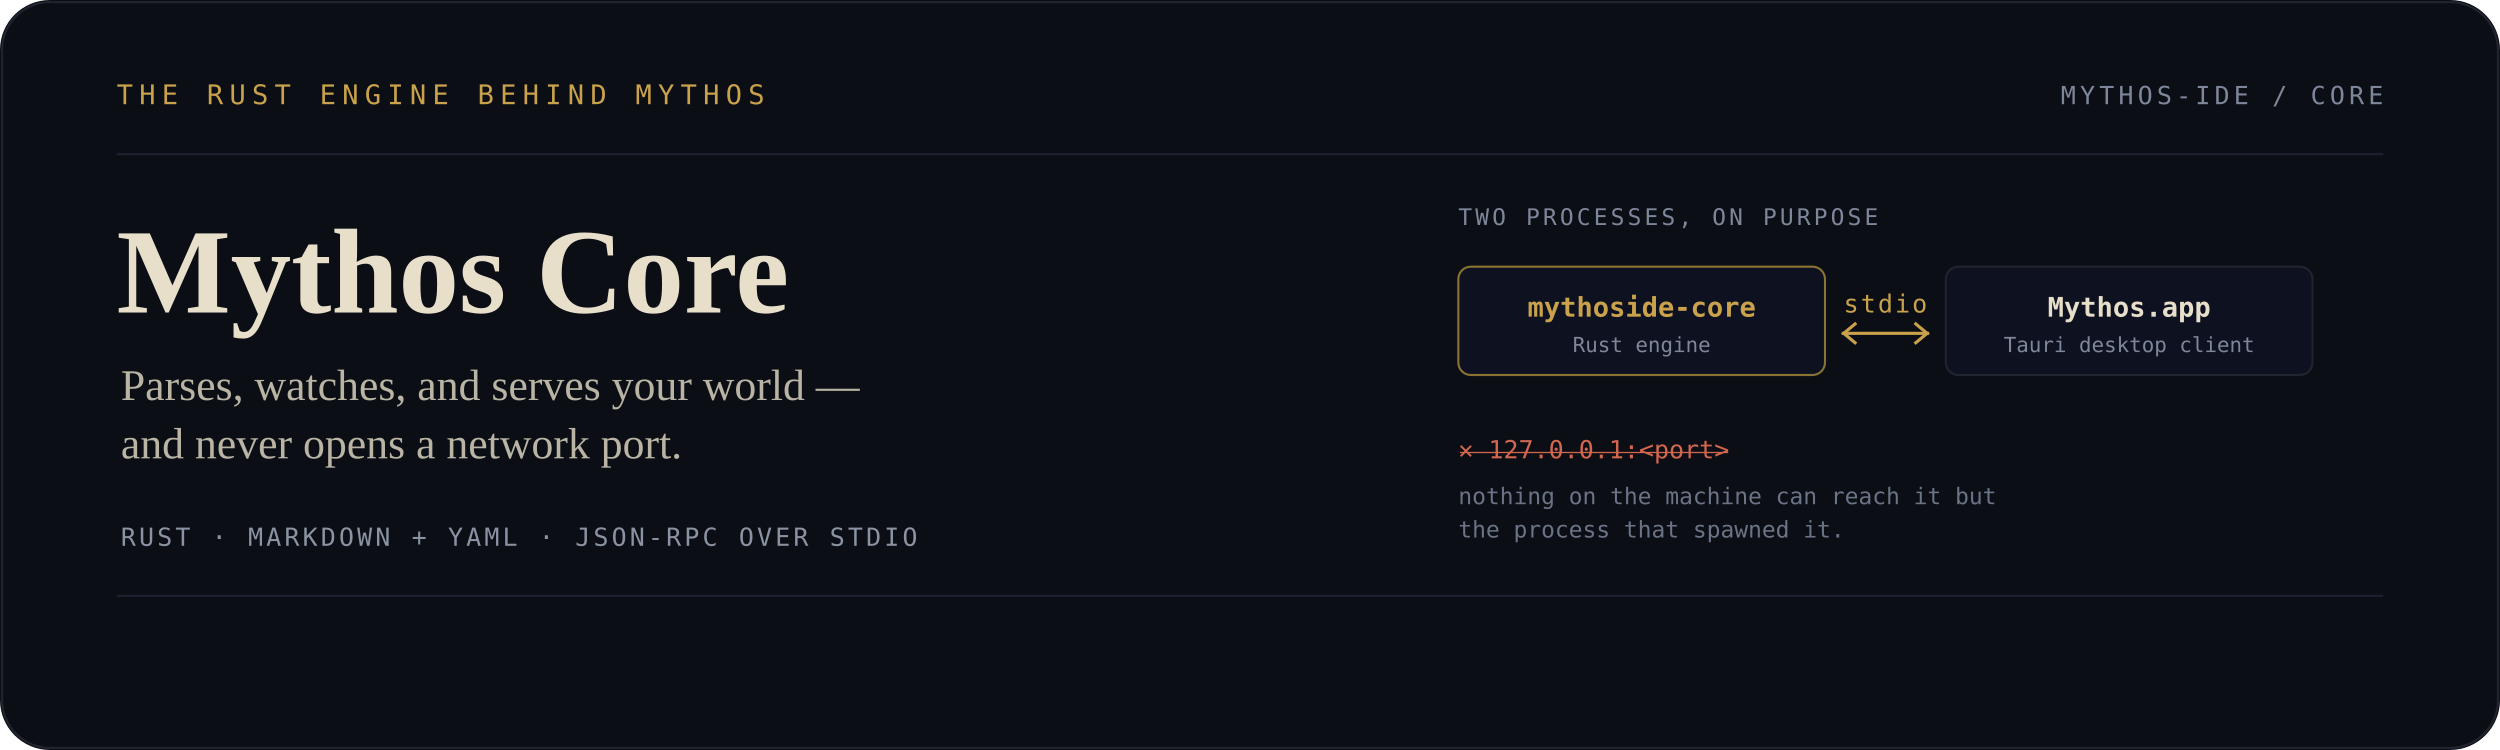
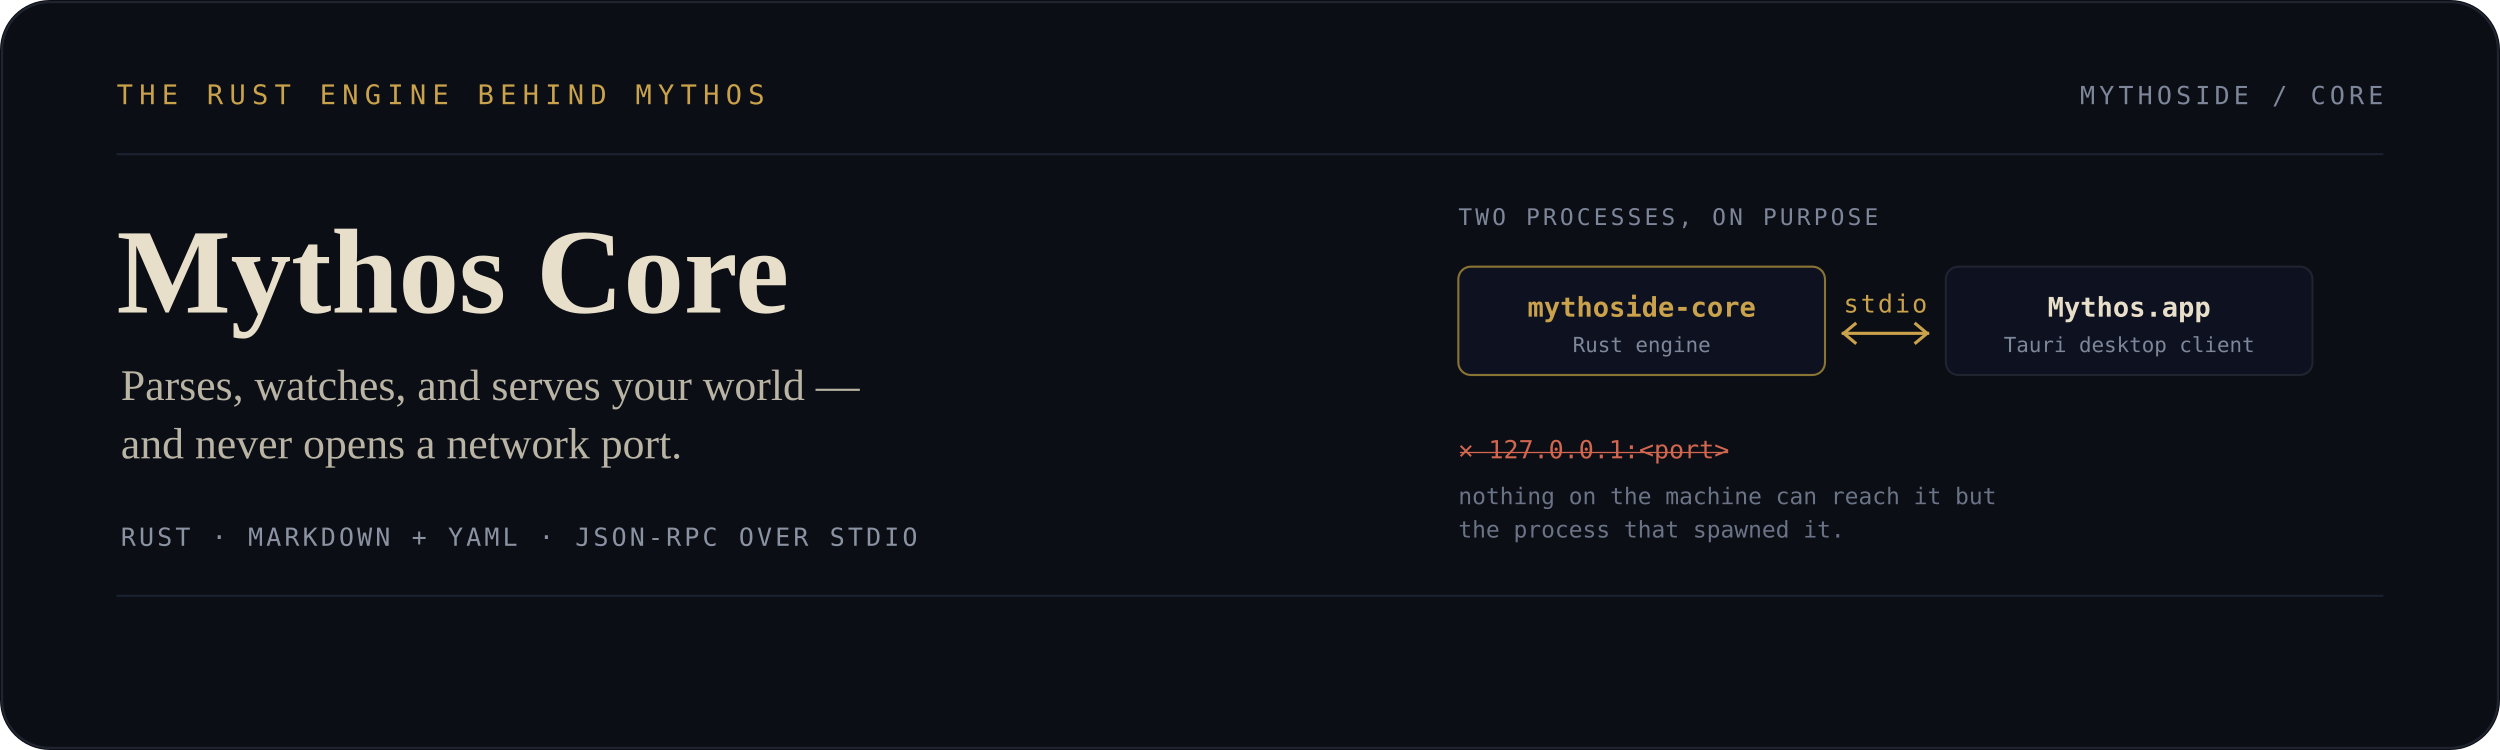
<svg xmlns="http://www.w3.org/2000/svg" width="1200" height="360" viewBox="0 0 1200 360" role="img" aria-labelledby="t d">
  <rect width="1200" height="360" rx="24" fill="#0B0E15" />
  <rect x="1" y="1" width="1198" height="358" rx="23" fill="none" stroke="#20242f" />
  <path d="M56 74H1144M56 286H1144" stroke="#1b2130" />
  <text x="56" y="50" fill="#C9A24B" font-family="ui-monospace, SFMono-Regular, Menlo, monospace" font-size="13" letter-spacing="3">THE RUST ENGINE BEHIND MYTHOS</text>
-   <text x="1144" y="50" text-anchor="end" fill="#7E869A" font-family="ui-monospace, SFMono-Regular, Menlo, monospace" font-size="12" letter-spacing="2">MYTHOS-IDE / CORE</text>
+   <text x="1144" y="50" text-anchor="end" fill="#7E869A" font-family="ui-monospace, SFMono-Regular, Menlo, monospace" font-size="12" letter-spacing="2">MYTHOSIDE / CORE</text>
  <text x="56" y="150" fill="#E8DFCB" font-family="Georgia, 'Times New Roman', serif" font-size="58" font-weight="600">Mythos Core</text>
  <text x="58" y="192" fill="#B9B4A4" font-family="Georgia, 'Times New Roman', serif" font-size="21">Parses, watches, and serves your world —</text>
  <text x="58" y="220" fill="#B9B4A4" font-family="Georgia, 'Times New Roman', serif" font-size="21">and never opens a network port.</text>
  <text x="58" y="262" fill="#8b93a3" font-family="ui-monospace, SFMono-Regular, Menlo, monospace" font-size="12" letter-spacing="1.5">RUST · MARKDOWN + YAML · JSON-RPC OVER STDIO</text>
  <g transform="translate(700 108)" font-family="ui-monospace, SFMono-Regular, Menlo, monospace">
    <text x="0" y="0" fill="#7E869A" font-size="11" letter-spacing="1.5">TWO PROCESSES, ON PURPOSE</text>
    <rect x="0" y="20" width="176" height="52" rx="6" fill="#0E1220" stroke="#8A7434" />
    <text x="88" y="44" text-anchor="middle" fill="#C9A24B" font-size="13" font-weight="600">mythoside-core</text>
    <text x="88" y="61" text-anchor="middle" fill="#7E869A" font-size="10">Rust engine</text>
    <text x="205" y="42" text-anchor="middle" fill="#C9A24B" font-size="12" letter-spacing="1">stdio</text>
    <path d="M184 52H226" stroke="#C9A24B" stroke-width="1.5" />
    <path d="M191 47l-6 5 6 5M219 47l6 5-6 5" fill="none" stroke="#C9A24B" stroke-width="1.5" />
    <rect x="234" y="20" width="176" height="52" rx="6" fill="#0E1220" stroke="#20242f" />
    <text x="322" y="44" text-anchor="middle" fill="#E8DFCB" font-size="13" font-weight="600">Mythos.app</text>
    <text x="322" y="61" text-anchor="middle" fill="#7E869A" font-size="10">Tauri desktop client</text>
    <text x="0" y="112" fill="#D2664F" font-size="12" text-decoration="line-through">✕ 127.0.0.1:&lt;port&gt;</text>
    <text x="0" y="134" fill="#6b7386" font-size="11">nothing on the machine can reach it but</text>
    <text x="0" y="150" fill="#6b7386" font-size="11">the process that spawned it.</text>
  </g>
</svg>
